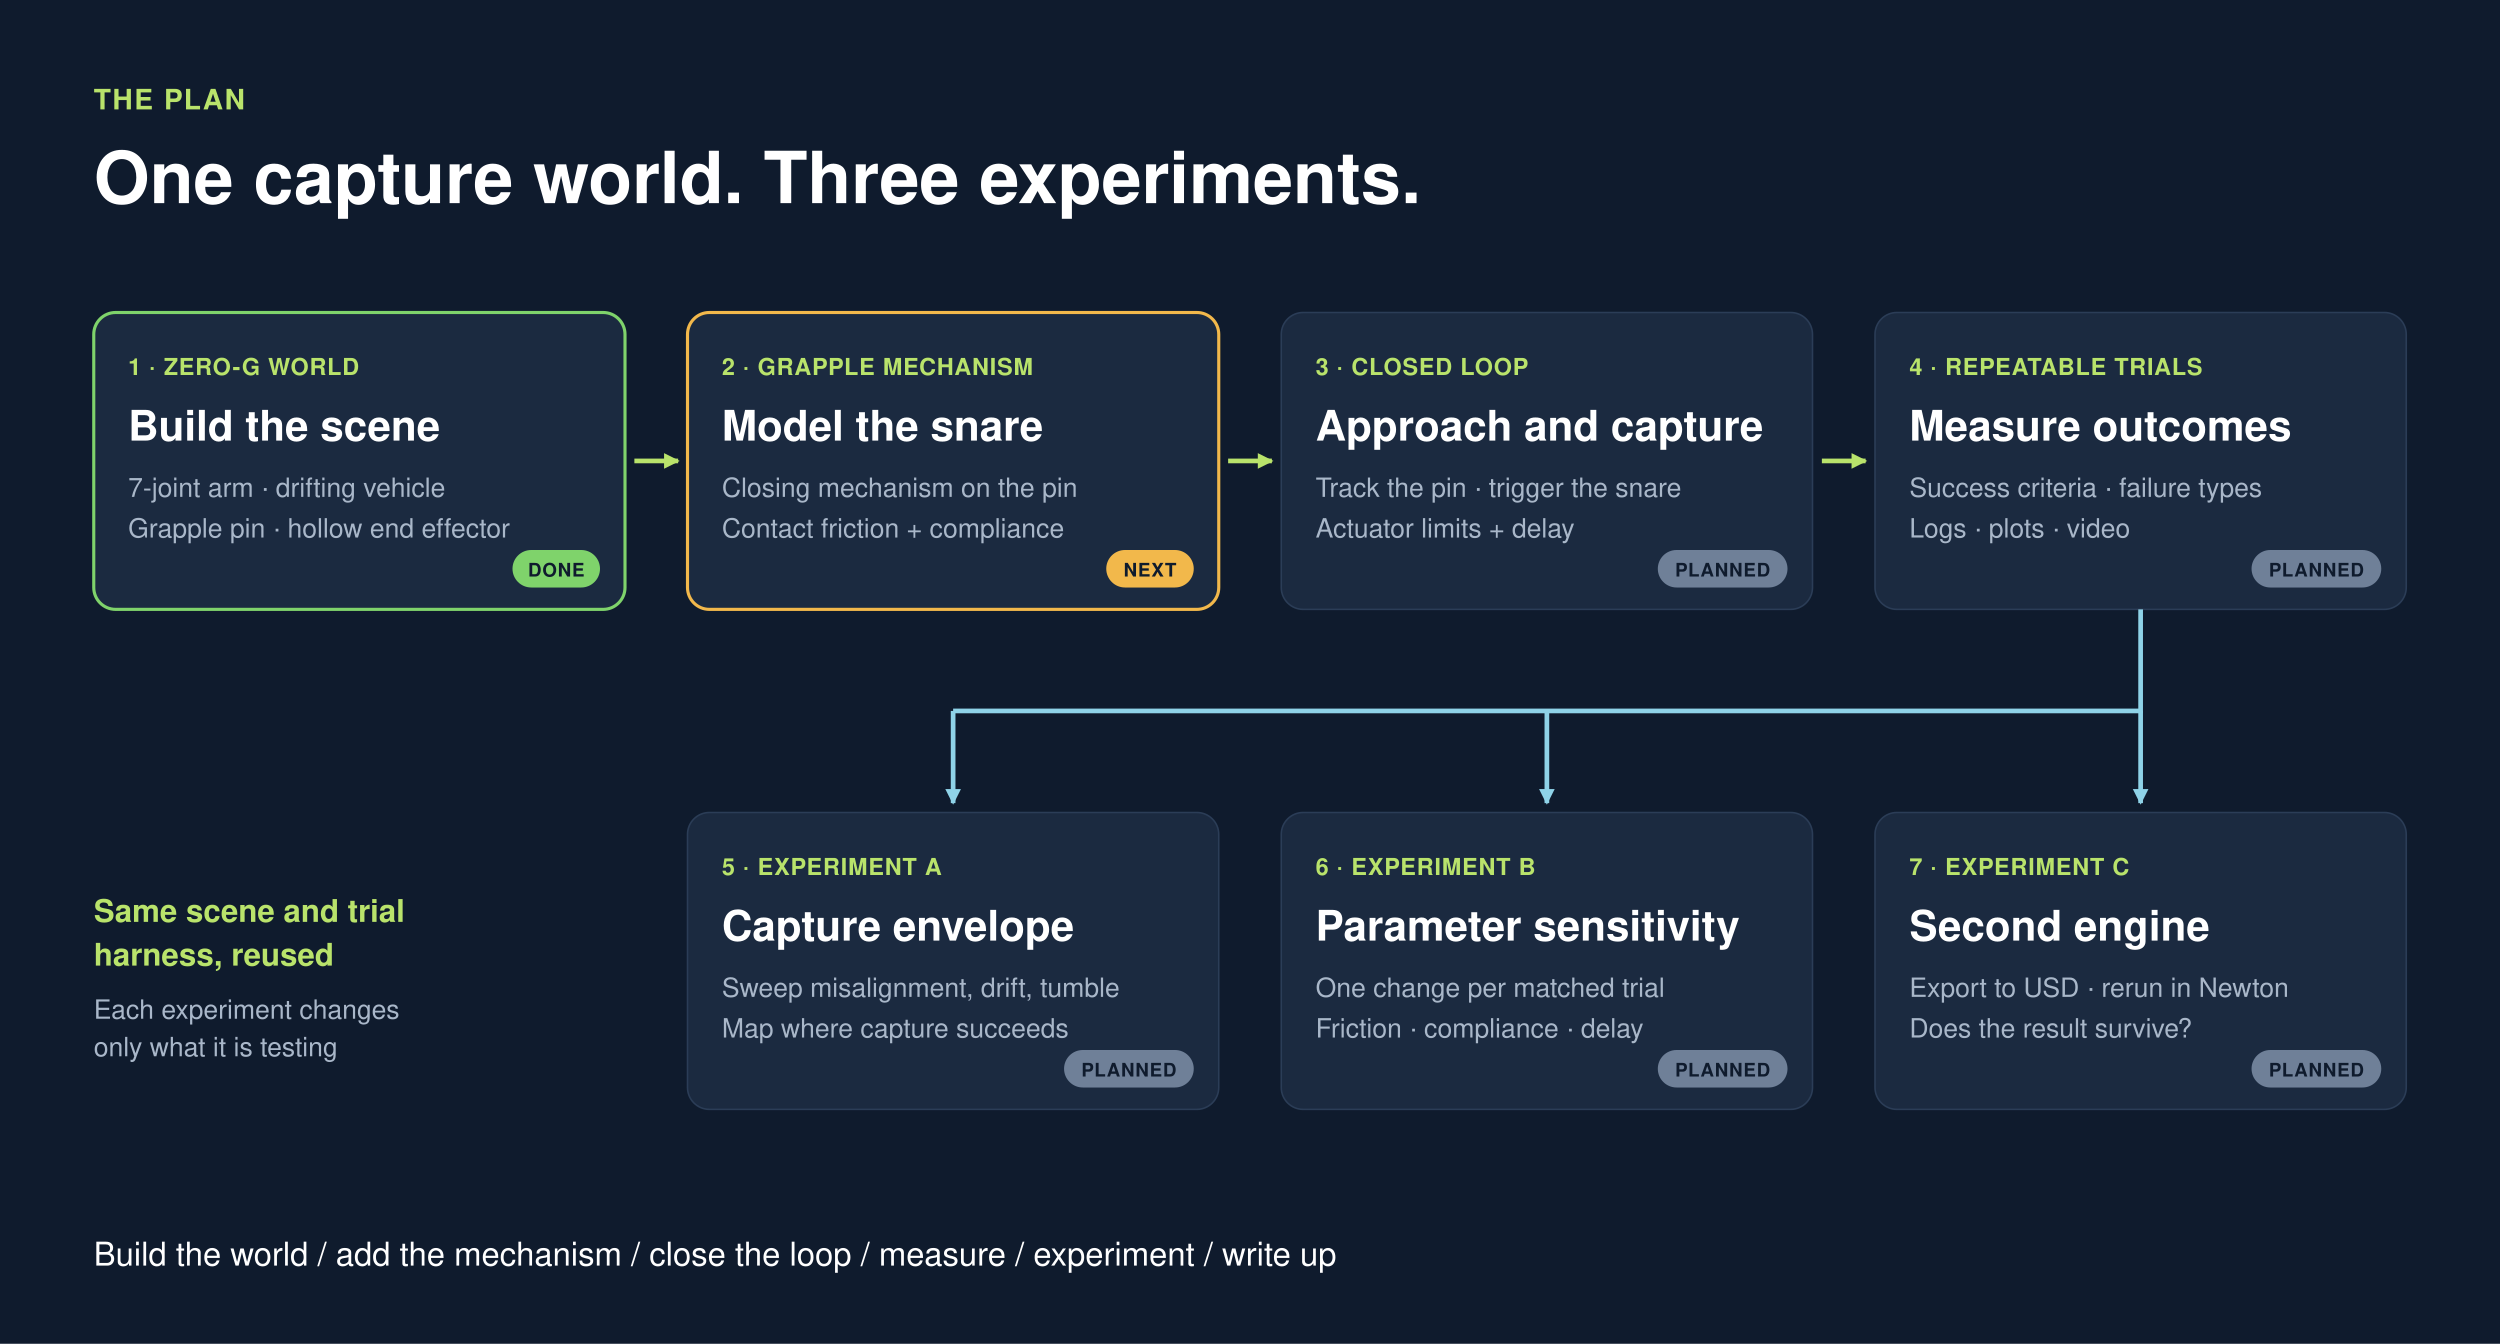
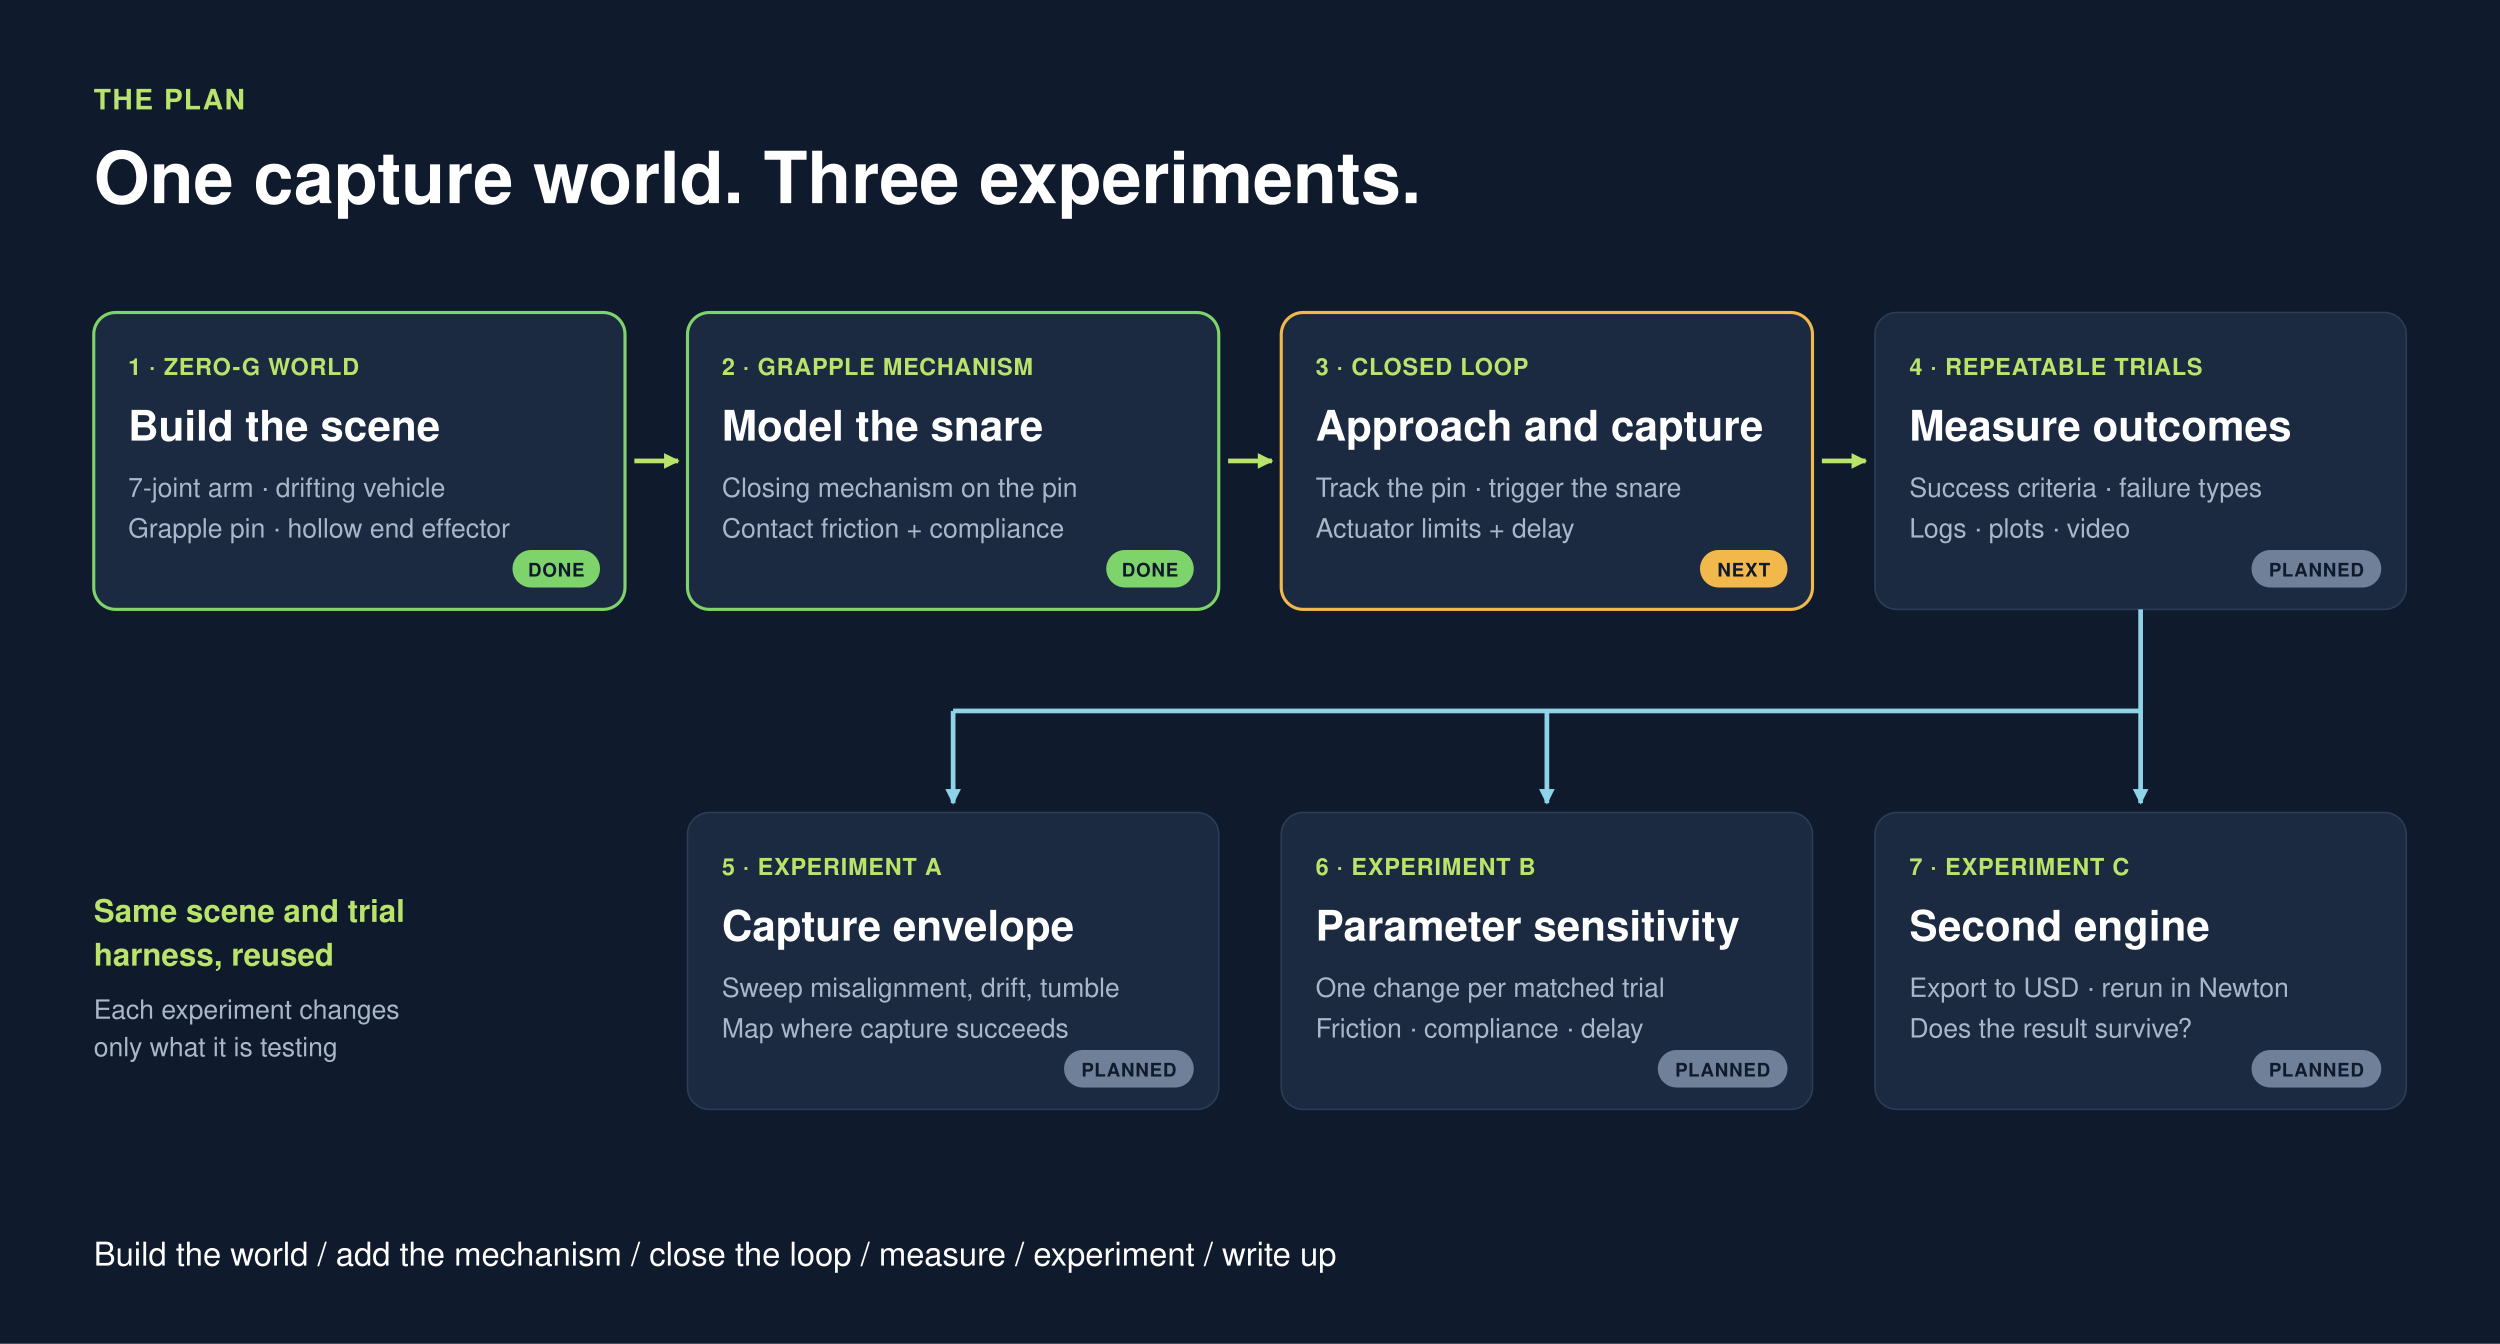
<svg xmlns="http://www.w3.org/2000/svg" viewBox="0 0 1600 860" font-family="-apple-system, 'Helvetica Neue', Helvetica, Arial, sans-serif">
  <defs>
    <marker id="a" markerUnits="userSpaceOnUse" markerWidth="14" markerHeight="14" refX="9" refY="5" orient="auto">
      <path d="M0,0 L10,5 L0,10 z" fill="#b9e36b" />
    </marker>
    <marker id="b" markerUnits="userSpaceOnUse" markerWidth="14" markerHeight="14" refX="9" refY="5" orient="auto">
      <path d="M0,0 L10,5 L0,10 z" fill="#8fd3e8" />
    </marker>
  </defs>
  <rect width="1600" height="860" fill="#0f1b2d" />
  <text x="60" y="70" fill="#b9e36b" font-size="18" font-weight="700" letter-spacing="1">THE PLAN</text>
  <text x="60" y="130" fill="#ffffff" font-size="46" font-weight="700">One capture world. Three experiments.</text>
  <rect x="60" y="200" width="340" height="190" rx="14" fill="#1b2a40" stroke="#7fd36b" stroke-width="2" />
  <text x="82" y="240" fill="#b9e36b" font-size="15" font-weight="700" letter-spacing="0.5">1 · ZERO-G WORLD</text>
  <text x="82" y="282" fill="#ffffff" font-size="27" font-weight="700">Build the scene</text>
  <text x="82" y="318" fill="#a9b7c9" font-size="17">7-joint arm · drifting vehicle</text>
  <text x="82" y="344" fill="#a9b7c9" font-size="17">Grapple pin · hollow end effector</text>
  <rect x="328" y="352" width="56" height="24" rx="12" fill="#7fd36b" />
  <text x="356.0" y="369" fill="#0f1b2d" font-size="12" font-weight="700" text-anchor="middle" letter-spacing="0.5">DONE</text>
  <line x1="406" y1="295.0" x2="434" y2="295.0" stroke="#b9e36b" stroke-width="3" marker-end="url(#a)" />
-   <rect x="440" y="200" width="340" height="190" rx="14" fill="#1b2a40" stroke="#f2b84b" stroke-width="2" />
+   <rect x="440" y="200" width="340" height="190" rx="14" fill="#1b2a40" stroke="#7fd36b" stroke-width="2" />
  <text x="462" y="240" fill="#b9e36b" font-size="15" font-weight="700" letter-spacing="0.5">2 · GRAPPLE MECHANISM</text>
  <text x="462" y="282" fill="#ffffff" font-size="27" font-weight="700">Model the snare</text>
  <text x="462" y="318" fill="#a9b7c9" font-size="17">Closing mechanism on the pin</text>
  <text x="462" y="344" fill="#a9b7c9" font-size="17">Contact friction + compliance</text>
-   <rect x="708" y="352" width="56" height="24" rx="12" fill="#f2b84b" />
-   <text x="736.0" y="369" fill="#0f1b2d" font-size="12" font-weight="700" text-anchor="middle" letter-spacing="0.5">NEXT</text>
+   <rect x="708" y="352" width="56" height="24" rx="12" fill="#7fd36b" />
+   <text x="736.0" y="369" fill="#0f1b2d" font-size="12" font-weight="700" text-anchor="middle" letter-spacing="0.5">DONE</text>
  <line x1="786" y1="295.0" x2="814" y2="295.0" stroke="#b9e36b" stroke-width="3" marker-end="url(#a)" />
-   <rect x="820" y="200" width="340" height="190" rx="14" fill="#1b2a40" stroke="#2b3d57" stroke-width="1" />
+   <rect x="820" y="200" width="340" height="190" rx="14" fill="#1b2a40" stroke="#f2b84b" stroke-width="2" />
  <text x="842" y="240" fill="#b9e36b" font-size="15" font-weight="700" letter-spacing="0.5">3 · CLOSED LOOP</text>
  <text x="842" y="282" fill="#ffffff" font-size="27" font-weight="700">Approach and capture</text>
  <text x="842" y="318" fill="#a9b7c9" font-size="17">Track the pin · trigger the snare</text>
  <text x="842" y="344" fill="#a9b7c9" font-size="17">Actuator limits + delay</text>
-   <rect x="1061" y="352" width="83" height="24" rx="12" fill="#6f8098" />
-   <text x="1102.5" y="369" fill="#0f1b2d" font-size="12" font-weight="700" text-anchor="middle" letter-spacing="0.5">PLANNED</text>
+   <rect x="1088" y="352" width="56" height="24" rx="12" fill="#f2b84b" />
+   <text x="1116.0" y="369" fill="#0f1b2d" font-size="12" font-weight="700" text-anchor="middle" letter-spacing="0.5">NEXT</text>
  <line x1="1166" y1="295.0" x2="1194" y2="295.0" stroke="#b9e36b" stroke-width="3" marker-end="url(#a)" />
  <rect x="1200" y="200" width="340" height="190" rx="14" fill="#1b2a40" stroke="#2b3d57" stroke-width="1" />
  <text x="1222" y="240" fill="#b9e36b" font-size="15" font-weight="700" letter-spacing="0.5">4 · REPEATABLE TRIALS</text>
  <text x="1222" y="282" fill="#ffffff" font-size="27" font-weight="700">Measure outcomes</text>
  <text x="1222" y="318" fill="#a9b7c9" font-size="17">Success criteria · failure types</text>
  <text x="1222" y="344" fill="#a9b7c9" font-size="17">Logs · plots · video</text>
  <rect x="1441" y="352" width="83" height="24" rx="12" fill="#6f8098" />
  <text x="1482.5" y="369" fill="#0f1b2d" font-size="12" font-weight="700" text-anchor="middle" letter-spacing="0.5">PLANNED</text>
  <path d="M1370,390 V455 H610" fill="none" stroke="#8fd3e8" stroke-width="3" />
  <line x1="610" y1="455" x2="610" y2="514" stroke="#8fd3e8" stroke-width="3" marker-end="url(#b)" />
  <line x1="990" y1="455" x2="990" y2="514" stroke="#8fd3e8" stroke-width="3" marker-end="url(#b)" />
  <line x1="1370" y1="455" x2="1370" y2="514" stroke="#8fd3e8" stroke-width="3" marker-end="url(#b)" />
  <rect x="440" y="520" width="340" height="190" rx="14" fill="#1b2a40" stroke="#2b3d57" stroke-width="1" />
  <text x="462" y="560" fill="#b9e36b" font-size="15" font-weight="700" letter-spacing="0.5">5 · EXPERIMENT A</text>
  <text x="462" y="602" fill="#ffffff" font-size="27" font-weight="700">Capture envelope</text>
  <text x="462" y="638" fill="#a9b7c9" font-size="17">Sweep misalignment, drift, tumble</text>
  <text x="462" y="664" fill="#a9b7c9" font-size="17">Map where capture succeeds</text>
  <rect x="681" y="672" width="83" height="24" rx="12" fill="#6f8098" />
  <text x="722.5" y="689" fill="#0f1b2d" font-size="12" font-weight="700" text-anchor="middle" letter-spacing="0.5">PLANNED</text>
  <rect x="820" y="520" width="340" height="190" rx="14" fill="#1b2a40" stroke="#2b3d57" stroke-width="1" />
  <text x="842" y="560" fill="#b9e36b" font-size="15" font-weight="700" letter-spacing="0.5">6 · EXPERIMENT B</text>
  <text x="842" y="602" fill="#ffffff" font-size="27" font-weight="700">Parameter sensitivity</text>
  <text x="842" y="638" fill="#a9b7c9" font-size="17">One change per matched trial</text>
  <text x="842" y="664" fill="#a9b7c9" font-size="17">Friction · compliance · delay</text>
  <rect x="1061" y="672" width="83" height="24" rx="12" fill="#6f8098" />
  <text x="1102.5" y="689" fill="#0f1b2d" font-size="12" font-weight="700" text-anchor="middle" letter-spacing="0.5">PLANNED</text>
  <rect x="1200" y="520" width="340" height="190" rx="14" fill="#1b2a40" stroke="#2b3d57" stroke-width="1" />
  <text x="1222" y="560" fill="#b9e36b" font-size="15" font-weight="700" letter-spacing="0.5">7 · EXPERIMENT C</text>
  <text x="1222" y="602" fill="#ffffff" font-size="27" font-weight="700">Second engine</text>
  <text x="1222" y="638" fill="#a9b7c9" font-size="17">Export to USD · rerun in Newton</text>
  <text x="1222" y="664" fill="#a9b7c9" font-size="17">Does the result survive?</text>
  <rect x="1441" y="672" width="83" height="24" rx="12" fill="#6f8098" />
  <text x="1482.5" y="689" fill="#0f1b2d" font-size="12" font-weight="700" text-anchor="middle" letter-spacing="0.5">PLANNED</text>
  <text x="60" y="590" fill="#b9e36b" font-size="20" font-weight="600">Same scene and trial</text>
  <text x="60" y="618" fill="#b9e36b" font-size="20" font-weight="600">harness, reused</text>
  <text x="60" y="652" fill="#a9b7c9" font-size="17">Each experiment changes</text>
  <text x="60" y="676" fill="#a9b7c9" font-size="17">only what it is testing</text>
  <text x="60" y="810" fill="#ffffff" font-size="21">Build the world  /  add the mechanism  /  close the loop  /  measure  /  experiment  /  write up</text>
</svg>
